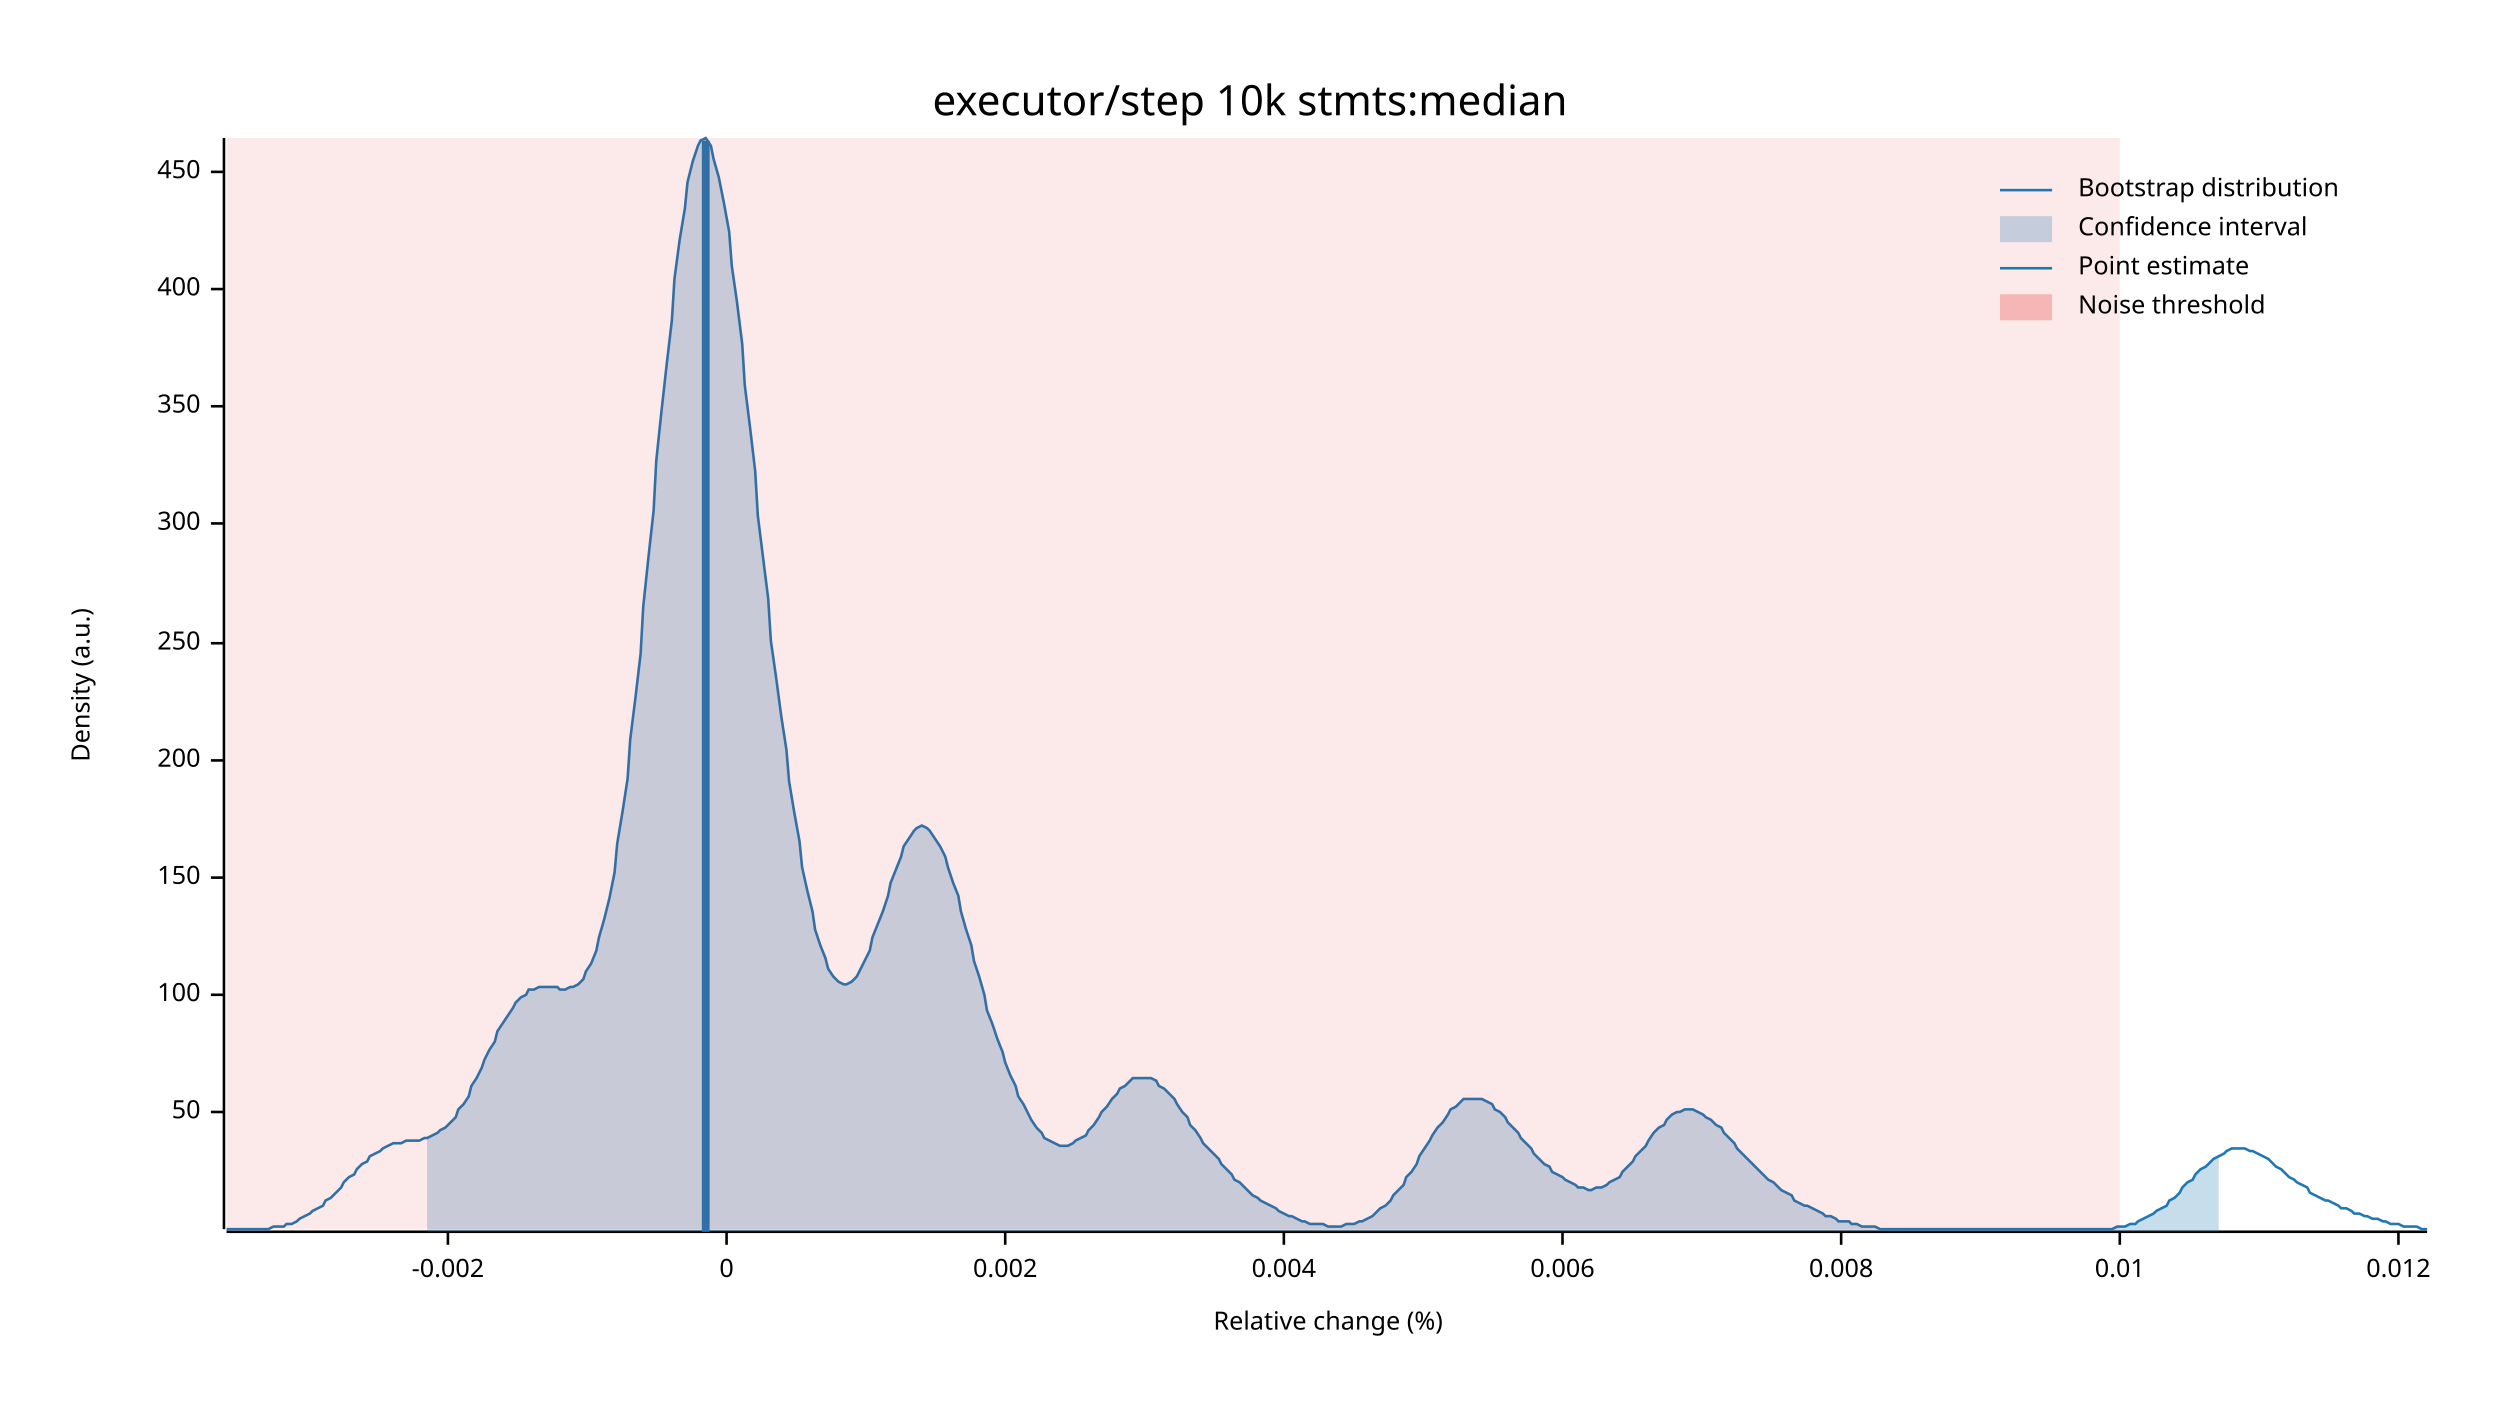
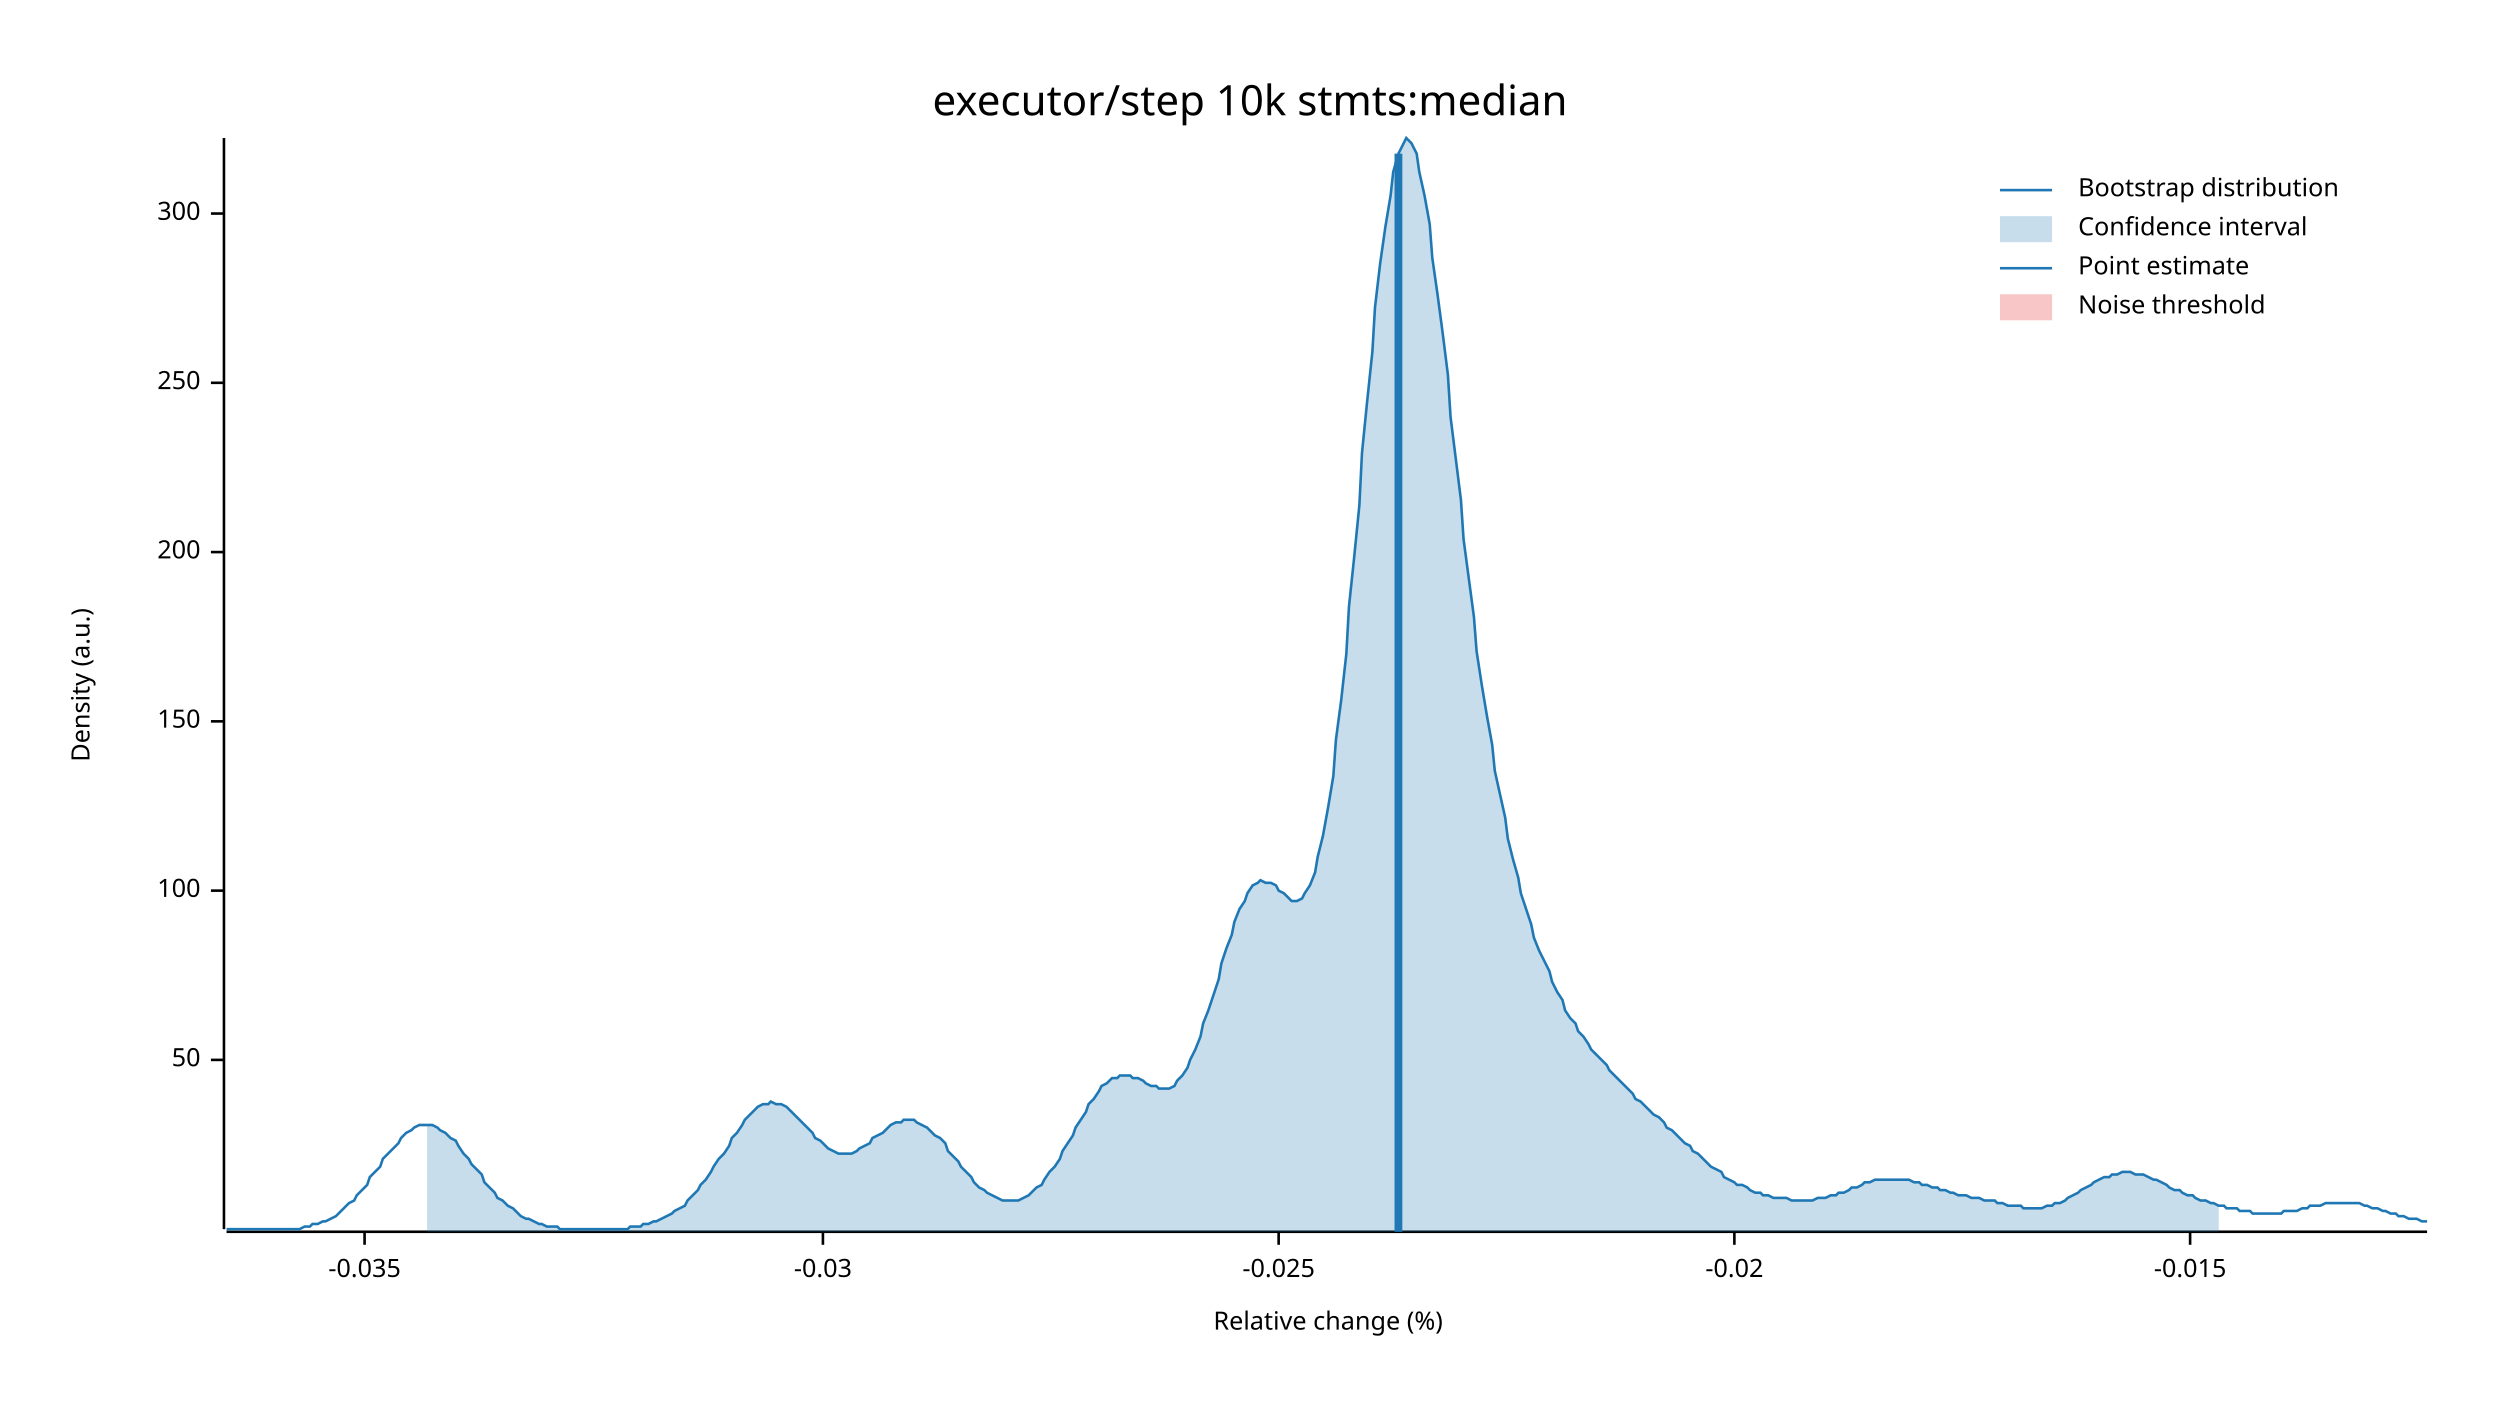
<svg xmlns="http://www.w3.org/2000/svg" width="960" height="540" viewBox="0 0 960 540">
  <text x="480" y="32" dy="0.76em" text-anchor="middle" font-family="sans-serif" font-size="16.129" opacity="1" fill="#000000">
executor/step 10k stmts:median
</text>
  <text x="27" y="263" dy="0.76em" text-anchor="middle" font-family="sans-serif" font-size="9.677" opacity="1" fill="#000000" transform="rotate(270, 27, 263)">
Density (a.u.)
</text>
  <text x="510" y="513" dy="-0.5ex" text-anchor="middle" font-family="sans-serif" font-size="9.677" opacity="1" fill="#000000">
Relative change (%)
</text>
  <polyline fill="none" opacity="1" stroke="#000000" stroke-width="1" points="86,53 86,472 " />
-   <text x="77" y="427" dy="0.5ex" text-anchor="end" font-family="sans-serif" font-size="9.677" opacity="1" fill="#000000">
+   <text x="77" y="407" dy="0.5ex" text-anchor="end" font-family="sans-serif" font-size="9.677" opacity="1" fill="#000000">
50
</text>
-   <polyline fill="none" opacity="1" stroke="#000000" stroke-width="1" points="81,427 86,427 " />
-   <text x="77" y="382" dy="0.5ex" text-anchor="end" font-family="sans-serif" font-size="9.677" opacity="1" fill="#000000">
+   <polyline fill="none" opacity="1" stroke="#000000" stroke-width="1" points="81,407 86,407 " />
+   <text x="77" y="342" dy="0.5ex" text-anchor="end" font-family="sans-serif" font-size="9.677" opacity="1" fill="#000000">
100
</text>
-   <polyline fill="none" opacity="1" stroke="#000000" stroke-width="1" points="81,382 86,382 " />
-   <text x="77" y="337" dy="0.5ex" text-anchor="end" font-family="sans-serif" font-size="9.677" opacity="1" fill="#000000">
+   <polyline fill="none" opacity="1" stroke="#000000" stroke-width="1" points="81,342 86,342 " />
+   <text x="77" y="277" dy="0.5ex" text-anchor="end" font-family="sans-serif" font-size="9.677" opacity="1" fill="#000000">
150
</text>
-   <polyline fill="none" opacity="1" stroke="#000000" stroke-width="1" points="81,337 86,337 " />
-   <text x="77" y="292" dy="0.5ex" text-anchor="end" font-family="sans-serif" font-size="9.677" opacity="1" fill="#000000">
+   <polyline fill="none" opacity="1" stroke="#000000" stroke-width="1" points="81,277 86,277 " />
+   <text x="77" y="212" dy="0.5ex" text-anchor="end" font-family="sans-serif" font-size="9.677" opacity="1" fill="#000000">
200
</text>
-   <polyline fill="none" opacity="1" stroke="#000000" stroke-width="1" points="81,292 86,292 " />
-   <text x="77" y="247" dy="0.5ex" text-anchor="end" font-family="sans-serif" font-size="9.677" opacity="1" fill="#000000">
+   <polyline fill="none" opacity="1" stroke="#000000" stroke-width="1" points="81,212 86,212 " />
+   <text x="77" y="147" dy="0.5ex" text-anchor="end" font-family="sans-serif" font-size="9.677" opacity="1" fill="#000000">
250
</text>
-   <polyline fill="none" opacity="1" stroke="#000000" stroke-width="1" points="81,247 86,247 " />
-   <text x="77" y="201" dy="0.5ex" text-anchor="end" font-family="sans-serif" font-size="9.677" opacity="1" fill="#000000">
+   <polyline fill="none" opacity="1" stroke="#000000" stroke-width="1" points="81,147 86,147 " />
+   <text x="77" y="82" dy="0.5ex" text-anchor="end" font-family="sans-serif" font-size="9.677" opacity="1" fill="#000000">
300
</text>
-   <polyline fill="none" opacity="1" stroke="#000000" stroke-width="1" points="81,201 86,201 " />
-   <text x="77" y="156" dy="0.5ex" text-anchor="end" font-family="sans-serif" font-size="9.677" opacity="1" fill="#000000">
- 350
+   <polyline fill="none" opacity="1" stroke="#000000" stroke-width="1" points="81,82 86,82 " />
+   <polyline fill="none" opacity="1" stroke="#000000" stroke-width="1" points="87,473 932,473 " />
+   <text x="140" y="483" dy="0.76em" text-anchor="middle" font-family="sans-serif" font-size="9.677" opacity="1" fill="#000000">
+ -0.035
</text>
-   <polyline fill="none" opacity="1" stroke="#000000" stroke-width="1" points="81,156 86,156 " />
-   <text x="77" y="111" dy="0.5ex" text-anchor="end" font-family="sans-serif" font-size="9.677" opacity="1" fill="#000000">
- 400
+   <polyline fill="none" opacity="1" stroke="#000000" stroke-width="1" points="140,473 140,478 " />
+   <text x="316" y="483" dy="0.76em" text-anchor="middle" font-family="sans-serif" font-size="9.677" opacity="1" fill="#000000">
+ -0.03
</text>
-   <polyline fill="none" opacity="1" stroke="#000000" stroke-width="1" points="81,111 86,111 " />
-   <text x="77" y="66" dy="0.5ex" text-anchor="end" font-family="sans-serif" font-size="9.677" opacity="1" fill="#000000">
- 450
+   <polyline fill="none" opacity="1" stroke="#000000" stroke-width="1" points="316,473 316,478 " />
+   <text x="491" y="483" dy="0.76em" text-anchor="middle" font-family="sans-serif" font-size="9.677" opacity="1" fill="#000000">
+ -0.025
</text>
-   <polyline fill="none" opacity="1" stroke="#000000" stroke-width="1" points="81,66 86,66 " />
-   <polyline fill="none" opacity="1" stroke="#000000" stroke-width="1" points="87,473 932,473 " />
-   <text x="172" y="483" dy="0.76em" text-anchor="middle" font-family="sans-serif" font-size="9.677" opacity="1" fill="#000000">
- -0.002
+   <polyline fill="none" opacity="1" stroke="#000000" stroke-width="1" points="491,473 491,478 " />
+   <text x="666" y="483" dy="0.76em" text-anchor="middle" font-family="sans-serif" font-size="9.677" opacity="1" fill="#000000">
+ -0.02
</text>
-   <polyline fill="none" opacity="1" stroke="#000000" stroke-width="1" points="172,473 172,478 " />
-   <text x="279" y="483" dy="0.76em" text-anchor="middle" font-family="sans-serif" font-size="9.677" opacity="1" fill="#000000">
- 0
+   <polyline fill="none" opacity="1" stroke="#000000" stroke-width="1" points="666,473 666,478 " />
+   <text x="841" y="483" dy="0.76em" text-anchor="middle" font-family="sans-serif" font-size="9.677" opacity="1" fill="#000000">
+ -0.015
</text>
-   <polyline fill="none" opacity="1" stroke="#000000" stroke-width="1" points="279,473 279,478 " />
-   <text x="386" y="483" dy="0.76em" text-anchor="middle" font-family="sans-serif" font-size="9.677" opacity="1" fill="#000000">
- 0.002
- </text>
-   <polyline fill="none" opacity="1" stroke="#000000" stroke-width="1" points="386,473 386,478 " />
-   <text x="493" y="483" dy="0.76em" text-anchor="middle" font-family="sans-serif" font-size="9.677" opacity="1" fill="#000000">
- 0.004
- </text>
-   <polyline fill="none" opacity="1" stroke="#000000" stroke-width="1" points="493,473 493,478 " />
-   <text x="600" y="483" dy="0.76em" text-anchor="middle" font-family="sans-serif" font-size="9.677" opacity="1" fill="#000000">
- 0.006
- </text>
-   <polyline fill="none" opacity="1" stroke="#000000" stroke-width="1" points="600,473 600,478 " />
-   <text x="707" y="483" dy="0.76em" text-anchor="middle" font-family="sans-serif" font-size="9.677" opacity="1" fill="#000000">
- 0.008
- </text>
-   <polyline fill="none" opacity="1" stroke="#000000" stroke-width="1" points="707,473 707,478 " />
-   <text x="814" y="483" dy="0.76em" text-anchor="middle" font-family="sans-serif" font-size="9.677" opacity="1" fill="#000000">
- 0.01
- </text>
-   <polyline fill="none" opacity="1" stroke="#000000" stroke-width="1" points="814,473 814,478 " />
-   <text x="921" y="483" dy="0.76em" text-anchor="middle" font-family="sans-serif" font-size="9.677" opacity="1" fill="#000000">
- 0.012
- </text>
-   <polyline fill="none" opacity="1" stroke="#000000" stroke-width="1" points="921,473 921,478 " />
-   <polyline fill="none" opacity="1" stroke="#1F78B4" stroke-width="1" points="87,472 88,472 90,472 92,472 93,472 95,472 97,472 98,472 100,472 102,472 103,472 105,471 107,471 109,471 110,470 112,470 114,469 115,468 117,467 119,466 120,465 122,464 124,463 125,461 127,460 129,458 131,456 132,454 134,452 136,451 137,449 139,447 141,446 142,444 144,443 146,442 147,441 149,440 151,439 153,439 154,439 156,438 158,438 159,438 161,438 163,437 164,437 166,436 168,435 169,434 171,433 173,431 175,429 176,426 178,424 180,421 181,417 183,414 185,410 186,407 188,403 190,400 191,396 193,393 195,390 197,387 198,385 200,383 202,382 203,380 205,380 207,379 208,379 210,379 212,379 214,379 215,380 217,380 219,379 220,379 222,378 224,376 225,373 227,370 229,365 230,360 232,353 234,345 236,335 237,324 239,312 241,299 242,284 244,268 246,251 247,233 249,214 251,196 252,177 254,158 256,140 258,123 259,107 261,92 263,80 264,70 266,62 268,56 269,54 271,53 273,56 274,61 276,68 278,78 280,89 281,102 283,116 285,132 286,148 288,164 290,181 291,198 293,214 295,230 296,246 298,260 300,275 302,288 303,300 305,312 307,323 308,333 310,342 312,350 313,357 315,363 317,368 318,372 320,375 322,377 324,378 325,378 327,377 329,375 330,373 332,369 334,365 335,360 337,355 339,350 341,344 342,339 344,334 346,329 347,325 349,322 351,319 352,318 354,317 356,318 357,319 359,322 361,325 363,329 364,333 366,339 368,344 369,350 371,357 373,363 374,369 376,375 378,382 379,388 381,393 383,399 385,404 386,408 388,413 390,417 391,421 393,424 395,428 396,430 398,433 400,435 401,437 403,438 405,439 407,440 408,440 410,440 412,439 413,438 415,437 417,436 418,434 420,432 422,429 423,427 425,425 427,422 429,420 430,418 432,417 434,415 435,414 437,414 439,414 440,414 442,414 444,415 445,417 447,418 449,420 451,422 452,424 454,427 456,429 457,432 459,434 461,437 462,439 464,441 466,443 468,445 469,447 471,449 473,451 474,453 476,454 478,456 479,457 481,459 483,460 484,461 486,462 488,463 490,464 491,465 493,466 495,467 496,467 498,468 500,469 501,469 503,470 505,470 506,470 508,470 510,471 512,471 513,471 515,471 517,470 518,470 520,470 522,469 523,469 525,468 527,467 528,466 530,464 532,463 534,461 535,459 537,457 539,455 540,452 542,450 544,447 545,444 547,441 549,438 550,436 552,433 554,431 556,428 557,426 559,425 561,423 562,422 564,422 566,422 567,422 569,422 571,423 573,424 574,426 576,427 578,429 579,431 581,433 583,435 584,437 586,439 588,441 589,443 591,445 593,447 595,448 596,450 598,451 600,452 601,453 603,454 605,455 606,456 608,456 610,457 611,457 613,456 615,456 617,455 618,454 620,453 622,452 623,450 625,448 627,446 628,444 630,442 632,440 633,438 635,435 637,433 639,432 640,430 642,428 644,427 645,427 647,426 649,426 650,426 652,427 654,428 655,429 657,430 659,432 661,433 662,435 664,437 666,439 667,441 669,443 671,445 672,446 674,448 676,450 677,451 679,453 681,454 683,456 684,457 686,458 688,459 689,461 691,462 693,463 694,463 696,464 698,465 700,466 701,467 703,467 705,468 706,469 708,469 710,469 711,470 713,470 715,471 716,471 718,471 720,471 722,472 723,472 725,472 727,472 728,472 730,472 732,472 733,472 735,472 737,472 738,472 740,472 742,472 744,472 745,472 747,472 749,472 750,472 752,472 754,472 755,472 757,472 759,472 760,472 762,472 764,472 766,472 767,472 769,472 771,472 772,472 774,472 776,472 777,472 779,472 781,472 782,472 784,472 786,472 788,472 789,472 791,472 793,472 794,472 796,472 798,472 799,472 801,472 803,472 804,472 806,472 808,472 810,472 811,472 813,471 815,471 816,471 818,470 820,470 821,469 823,468 825,467 827,466 828,465 830,464 832,463 833,461 835,460 837,458 838,456 840,454 842,453 843,451 845,449 847,448 849,446 850,445 852,444 854,443 855,442 857,441 859,441 860,441 862,441 864,442 865,442 867,443 869,444 871,445 872,446 874,448 876,449 877,450 879,452 881,453 882,454 884,455 886,456 887,458 889,459 891,460 893,461 894,461 896,462 898,463 899,464 901,464 903,465 904,466 906,466 908,467 909,467 911,468 913,468 915,469 916,469 918,470 920,470 921,470 923,471 925,471 926,471 928,471 930,472 932,472 " />
-   <polygon opacity="0.25" fill="#1F78B4" points="164,437 166,436 168,435 169,434 171,433 173,431 175,429 176,426 178,424 180,421 181,417 183,414 185,410 186,407 188,403 190,400 191,396 193,393 195,390 197,387 198,385 200,383 202,382 203,380 205,380 207,379 208,379 210,379 212,379 214,379 215,380 217,380 219,379 220,379 222,378 224,376 225,373 227,370 229,365 230,360 232,353 234,345 236,335 237,324 239,312 241,299 242,284 244,268 246,251 247,233 249,214 251,196 252,177 254,158 256,140 258,123 259,107 261,92 263,80 264,70 266,62 268,56 269,54 271,53 273,56 274,61 276,68 278,78 280,89 281,102 283,116 285,132 286,148 288,164 290,181 291,198 293,214 295,230 296,246 298,260 300,275 302,288 303,300 305,312 307,323 308,333 310,342 312,350 313,357 315,363 317,368 318,372 320,375 322,377 324,378 325,378 327,377 329,375 330,373 332,369 334,365 335,360 337,355 339,350 341,344 342,339 344,334 346,329 347,325 349,322 351,319 352,318 354,317 356,318 357,319 359,322 361,325 363,329 364,333 366,339 368,344 369,350 371,357 373,363 374,369 376,375 378,382 379,388 381,393 383,399 385,404 386,408 388,413 390,417 391,421 393,424 395,428 396,430 398,433 400,435 401,437 403,438 405,439 407,440 408,440 410,440 412,439 413,438 415,437 417,436 418,434 420,432 422,429 423,427 425,425 427,422 429,420 430,418 432,417 434,415 435,414 437,414 439,414 440,414 442,414 444,415 445,417 447,418 449,420 451,422 452,424 454,427 456,429 457,432 459,434 461,437 462,439 464,441 466,443 468,445 469,447 471,449 473,451 474,453 476,454 478,456 479,457 481,459 483,460 484,461 486,462 488,463 490,464 491,465 493,466 495,467 496,467 498,468 500,469 501,469 503,470 505,470 506,470 508,470 510,471 512,471 513,471 515,471 517,470 518,470 520,470 522,469 523,469 525,468 527,467 528,466 530,464 532,463 534,461 535,459 537,457 539,455 540,452 542,450 544,447 545,444 547,441 549,438 550,436 552,433 554,431 556,428 557,426 559,425 561,423 562,422 564,422 566,422 567,422 569,422 571,423 573,424 574,426 576,427 578,429 579,431 581,433 583,435 584,437 586,439 588,441 589,443 591,445 593,447 595,448 596,450 598,451 600,452 601,453 603,454 605,455 606,456 608,456 610,457 611,457 613,456 615,456 617,455 618,454 620,453 622,452 623,450 625,448 627,446 628,444 630,442 632,440 633,438 635,435 637,433 639,432 640,430 642,428 644,427 645,427 647,426 649,426 650,426 652,427 654,428 655,429 657,430 659,432 661,433 662,435 664,437 666,439 667,441 669,443 671,445 672,446 674,448 676,450 677,451 679,453 681,454 683,456 684,457 686,458 688,459 689,461 691,462 693,463 694,463 696,464 698,465 700,466 701,467 703,467 705,468 706,469 708,469 710,469 711,470 713,470 715,471 716,471 718,471 720,471 722,472 723,472 725,472 727,472 728,472 730,472 732,472 733,472 735,472 737,472 738,472 740,472 742,472 744,472 745,472 747,472 749,472 750,472 752,472 754,472 755,472 757,472 759,472 760,472 762,472 764,472 766,472 767,472 769,472 771,472 772,472 774,472 776,472 777,472 779,472 781,472 782,472 784,472 786,472 788,472 789,472 791,472 793,472 794,472 796,472 798,472 799,472 801,472 803,472 804,472 806,472 808,472 810,472 811,472 813,471 815,471 816,471 818,470 820,470 821,469 823,468 825,467 827,466 828,465 830,464 832,463 833,461 835,460 837,458 838,456 840,454 842,453 843,451 845,449 847,448 849,446 850,445 852,444 852,473 164,473 " />
-   <polyline fill="none" opacity="1" stroke="#1F78B4" stroke-width="3" points="271,473 271,54 " />
-   <rect x="87" y="53" width="727" height="419" opacity="0.1" fill="#E31A1C" stroke="none" />
+   <polyline fill="none" opacity="1" stroke="#000000" stroke-width="1" points="841,473 841,478 " />
+   <polyline fill="none" opacity="1" stroke="#1F78B4" stroke-width="1" points="87,472 88,472 90,472 92,472 93,472 95,472 97,472 98,472 100,472 102,472 103,472 105,472 107,472 109,472 110,472 112,472 114,472 115,472 117,471 119,471 120,470 122,470 124,469 125,469 127,468 129,467 131,465 132,464 134,462 136,461 137,459 139,457 141,455 142,452 144,450 146,448 147,445 149,443 151,441 153,439 154,437 156,435 158,434 159,433 161,432 163,432 164,432 166,432 168,433 169,434 171,435 173,437 175,438 176,440 178,443 180,445 181,447 183,449 185,451 186,454 188,456 190,458 191,460 193,461 195,463 197,464 198,465 200,467 202,468 203,468 205,469 207,470 208,470 210,471 212,471 214,471 215,472 217,472 219,472 220,472 222,472 224,472 225,472 227,472 229,472 230,472 232,472 234,472 236,472 237,472 239,472 241,472 242,471 244,471 246,471 247,470 249,470 251,469 252,469 254,468 256,467 258,466 259,465 261,464 263,463 264,461 266,459 268,457 269,455 271,453 273,450 274,448 276,445 278,443 280,440 281,437 283,435 285,432 286,430 288,428 290,426 291,425 293,424 295,424 296,423 298,424 300,424 302,425 303,426 305,428 307,430 308,431 310,433 312,435 313,437 315,438 317,440 318,441 320,442 322,443 324,443 325,443 327,443 329,442 330,441 332,440 334,439 335,437 337,436 339,435 341,433 342,432 344,431 346,431 347,430 349,430 351,430 352,431 354,432 356,433 357,434 359,436 361,437 363,439 364,442 366,444 368,446 369,448 371,450 373,452 374,454 376,456 378,457 379,458 381,459 383,460 385,461 386,461 388,461 390,461 391,461 393,460 395,459 396,458 398,456 400,455 401,453 403,450 405,448 407,445 408,442 410,439 412,436 413,433 415,430 417,427 418,424 420,422 422,419 423,417 425,416 427,414 429,414 430,413 432,413 434,413 435,414 437,414 439,415 440,416 442,417 444,417 445,418 447,418 449,418 451,417 452,415 454,413 456,410 457,407 459,403 461,398 462,393 464,388 466,382 468,376 469,370 471,364 473,359 474,354 476,349 478,346 479,343 481,340 483,339 484,338 486,339 488,339 490,340 491,342 493,343 495,345 496,346 498,346 500,345 501,343 503,340 505,335 506,329 508,321 510,310 512,298 513,284 515,269 517,251 518,233 520,214 522,194 523,174 525,154 527,135 528,118 530,101 532,87 534,75 535,66 537,59 539,55 540,53 542,55 544,59 545,66 547,75 549,86 550,99 552,113 554,128 556,144 557,160 559,176 561,192 562,207 564,222 566,237 567,250 569,263 571,275 573,286 574,296 576,305 578,314 579,322 581,330 583,337 584,343 586,349 588,355 589,360 591,365 593,369 595,373 596,377 598,381 600,384 601,388 603,391 605,393 606,396 608,398 610,401 611,403 613,405 615,407 617,409 618,411 620,413 622,415 623,416 625,418 627,420 628,422 630,423 632,425 633,426 635,428 637,429 639,431 640,433 642,434 644,436 645,437 647,439 649,440 650,442 652,443 654,445 655,446 657,448 659,449 661,450 662,452 664,453 666,454 667,455 669,455 671,456 672,457 674,458 676,458 677,459 679,459 681,460 683,460 684,460 686,460 688,461 689,461 691,461 693,461 694,461 696,461 698,460 700,460 701,460 703,459 705,459 706,458 708,458 710,457 711,456 713,456 715,455 716,454 718,454 720,453 722,453 723,453 725,453 727,453 728,453 730,453 732,453 733,453 735,454 737,454 738,455 740,455 742,456 744,456 745,457 747,457 749,458 750,458 752,459 754,459 755,459 757,460 759,460 760,460 762,461 764,461 766,461 767,462 769,462 771,463 772,463 774,463 776,463 777,464 779,464 781,464 782,464 784,464 786,463 788,463 789,462 791,462 793,461 794,460 796,459 798,458 799,457 801,456 803,455 804,454 806,453 808,452 810,452 811,451 813,451 815,450 816,450 818,450 820,451 821,451 823,451 825,452 827,453 828,453 830,454 832,455 833,456 835,457 837,457 838,458 840,459 842,459 843,460 845,461 847,461 849,462 850,462 852,463 854,463 855,464 857,464 859,464 860,465 862,465 864,465 865,466 867,466 869,466 871,466 872,466 874,466 876,466 877,465 879,465 881,465 882,465 884,464 886,464 887,463 889,463 891,463 893,462 894,462 896,462 898,462 899,462 901,462 903,462 904,462 906,462 908,463 909,463 911,464 913,464 915,465 916,465 918,466 920,466 921,467 923,467 925,468 926,468 928,468 930,469 932,469 " />
+   <polygon opacity="0.25" fill="#1F78B4" points="164,432 166,432 168,433 169,434 171,435 173,437 175,438 176,440 178,443 180,445 181,447 183,449 185,451 186,454 188,456 190,458 191,460 193,461 195,463 197,464 198,465 200,467 202,468 203,468 205,469 207,470 208,470 210,471 212,471 214,471 215,472 217,472 219,472 220,472 222,472 224,472 225,472 227,472 229,472 230,472 232,472 234,472 236,472 237,472 239,472 241,472 242,471 244,471 246,471 247,470 249,470 251,469 252,469 254,468 256,467 258,466 259,465 261,464 263,463 264,461 266,459 268,457 269,455 271,453 273,450 274,448 276,445 278,443 280,440 281,437 283,435 285,432 286,430 288,428 290,426 291,425 293,424 295,424 296,423 298,424 300,424 302,425 303,426 305,428 307,430 308,431 310,433 312,435 313,437 315,438 317,440 318,441 320,442 322,443 324,443 325,443 327,443 329,442 330,441 332,440 334,439 335,437 337,436 339,435 341,433 342,432 344,431 346,431 347,430 349,430 351,430 352,431 354,432 356,433 357,434 359,436 361,437 363,439 364,442 366,444 368,446 369,448 371,450 373,452 374,454 376,456 378,457 379,458 381,459 383,460 385,461 386,461 388,461 390,461 391,461 393,460 395,459 396,458 398,456 400,455 401,453 403,450 405,448 407,445 408,442 410,439 412,436 413,433 415,430 417,427 418,424 420,422 422,419 423,417 425,416 427,414 429,414 430,413 432,413 434,413 435,414 437,414 439,415 440,416 442,417 444,417 445,418 447,418 449,418 451,417 452,415 454,413 456,410 457,407 459,403 461,398 462,393 464,388 466,382 468,376 469,370 471,364 473,359 474,354 476,349 478,346 479,343 481,340 483,339 484,338 486,339 488,339 490,340 491,342 493,343 495,345 496,346 498,346 500,345 501,343 503,340 505,335 506,329 508,321 510,310 512,298 513,284 515,269 517,251 518,233 520,214 522,194 523,174 525,154 527,135 528,118 530,101 532,87 534,75 535,66 537,59 539,55 540,53 542,55 544,59 545,66 547,75 549,86 550,99 552,113 554,128 556,144 557,160 559,176 561,192 562,207 564,222 566,237 567,250 569,263 571,275 573,286 574,296 576,305 578,314 579,322 581,330 583,337 584,343 586,349 588,355 589,360 591,365 593,369 595,373 596,377 598,381 600,384 601,388 603,391 605,393 606,396 608,398 610,401 611,403 613,405 615,407 617,409 618,411 620,413 622,415 623,416 625,418 627,420 628,422 630,423 632,425 633,426 635,428 637,429 639,431 640,433 642,434 644,436 645,437 647,439 649,440 650,442 652,443 654,445 655,446 657,448 659,449 661,450 662,452 664,453 666,454 667,455 669,455 671,456 672,457 674,458 676,458 677,459 679,459 681,460 683,460 684,460 686,460 688,461 689,461 691,461 693,461 694,461 696,461 698,460 700,460 701,460 703,459 705,459 706,458 708,458 710,457 711,456 713,456 715,455 716,454 718,454 720,453 722,453 723,453 725,453 727,453 728,453 730,453 732,453 733,453 735,454 737,454 738,455 740,455 742,456 744,456 745,457 747,457 749,458 750,458 752,459 754,459 755,459 757,460 759,460 760,460 762,461 764,461 766,461 767,462 769,462 771,463 772,463 774,463 776,463 777,464 779,464 781,464 782,464 784,464 786,463 788,463 789,462 791,462 793,461 794,460 796,459 798,458 799,457 801,456 803,455 804,454 806,453 808,452 810,452 811,451 813,451 815,450 816,450 818,450 820,451 821,451 823,451 825,452 827,453 828,453 830,454 832,455 833,456 835,457 837,457 838,458 840,459 842,459 843,460 845,461 847,461 849,462 850,462 852,463 852,473 164,473 " />
+   <polyline fill="none" opacity="1" stroke="#1F78B4" stroke-width="3" points="537,473 537,59 " />
+   <rect x="509" y="53" width="0" height="419" opacity="0.1" fill="#E31A1C" stroke="none" />
  <text x="798" y="68" dy="0.76em" text-anchor="start" font-family="sans-serif" font-size="9.677" opacity="1" fill="#000000">
Bootstrap distribution
</text>
  <text x="798" y="83" dy="0.76em" text-anchor="start" font-family="sans-serif" font-size="9.677" opacity="1" fill="#000000">
Confidence interval
</text>
  <text x="798" y="98" dy="0.76em" text-anchor="start" font-family="sans-serif" font-size="9.677" opacity="1" fill="#000000">
Point estimate
</text>
  <text x="798" y="113" dy="0.76em" text-anchor="start" font-family="sans-serif" font-size="9.677" opacity="1" fill="#000000">
Noise threshold
</text>
  <polyline fill="none" opacity="1" stroke="#1F78B4" stroke-width="1" points="768,73 788,73 " />
  <rect x="768" y="83" width="20" height="10" opacity="0.25" fill="#1F78B4" stroke="none" />
  <polyline fill="none" opacity="1" stroke="#1F78B4" stroke-width="1" points="768,103 788,103 " />
  <rect x="768" y="113" width="20" height="10" opacity="0.25" fill="#E31A1C" stroke="none" />
</svg>
